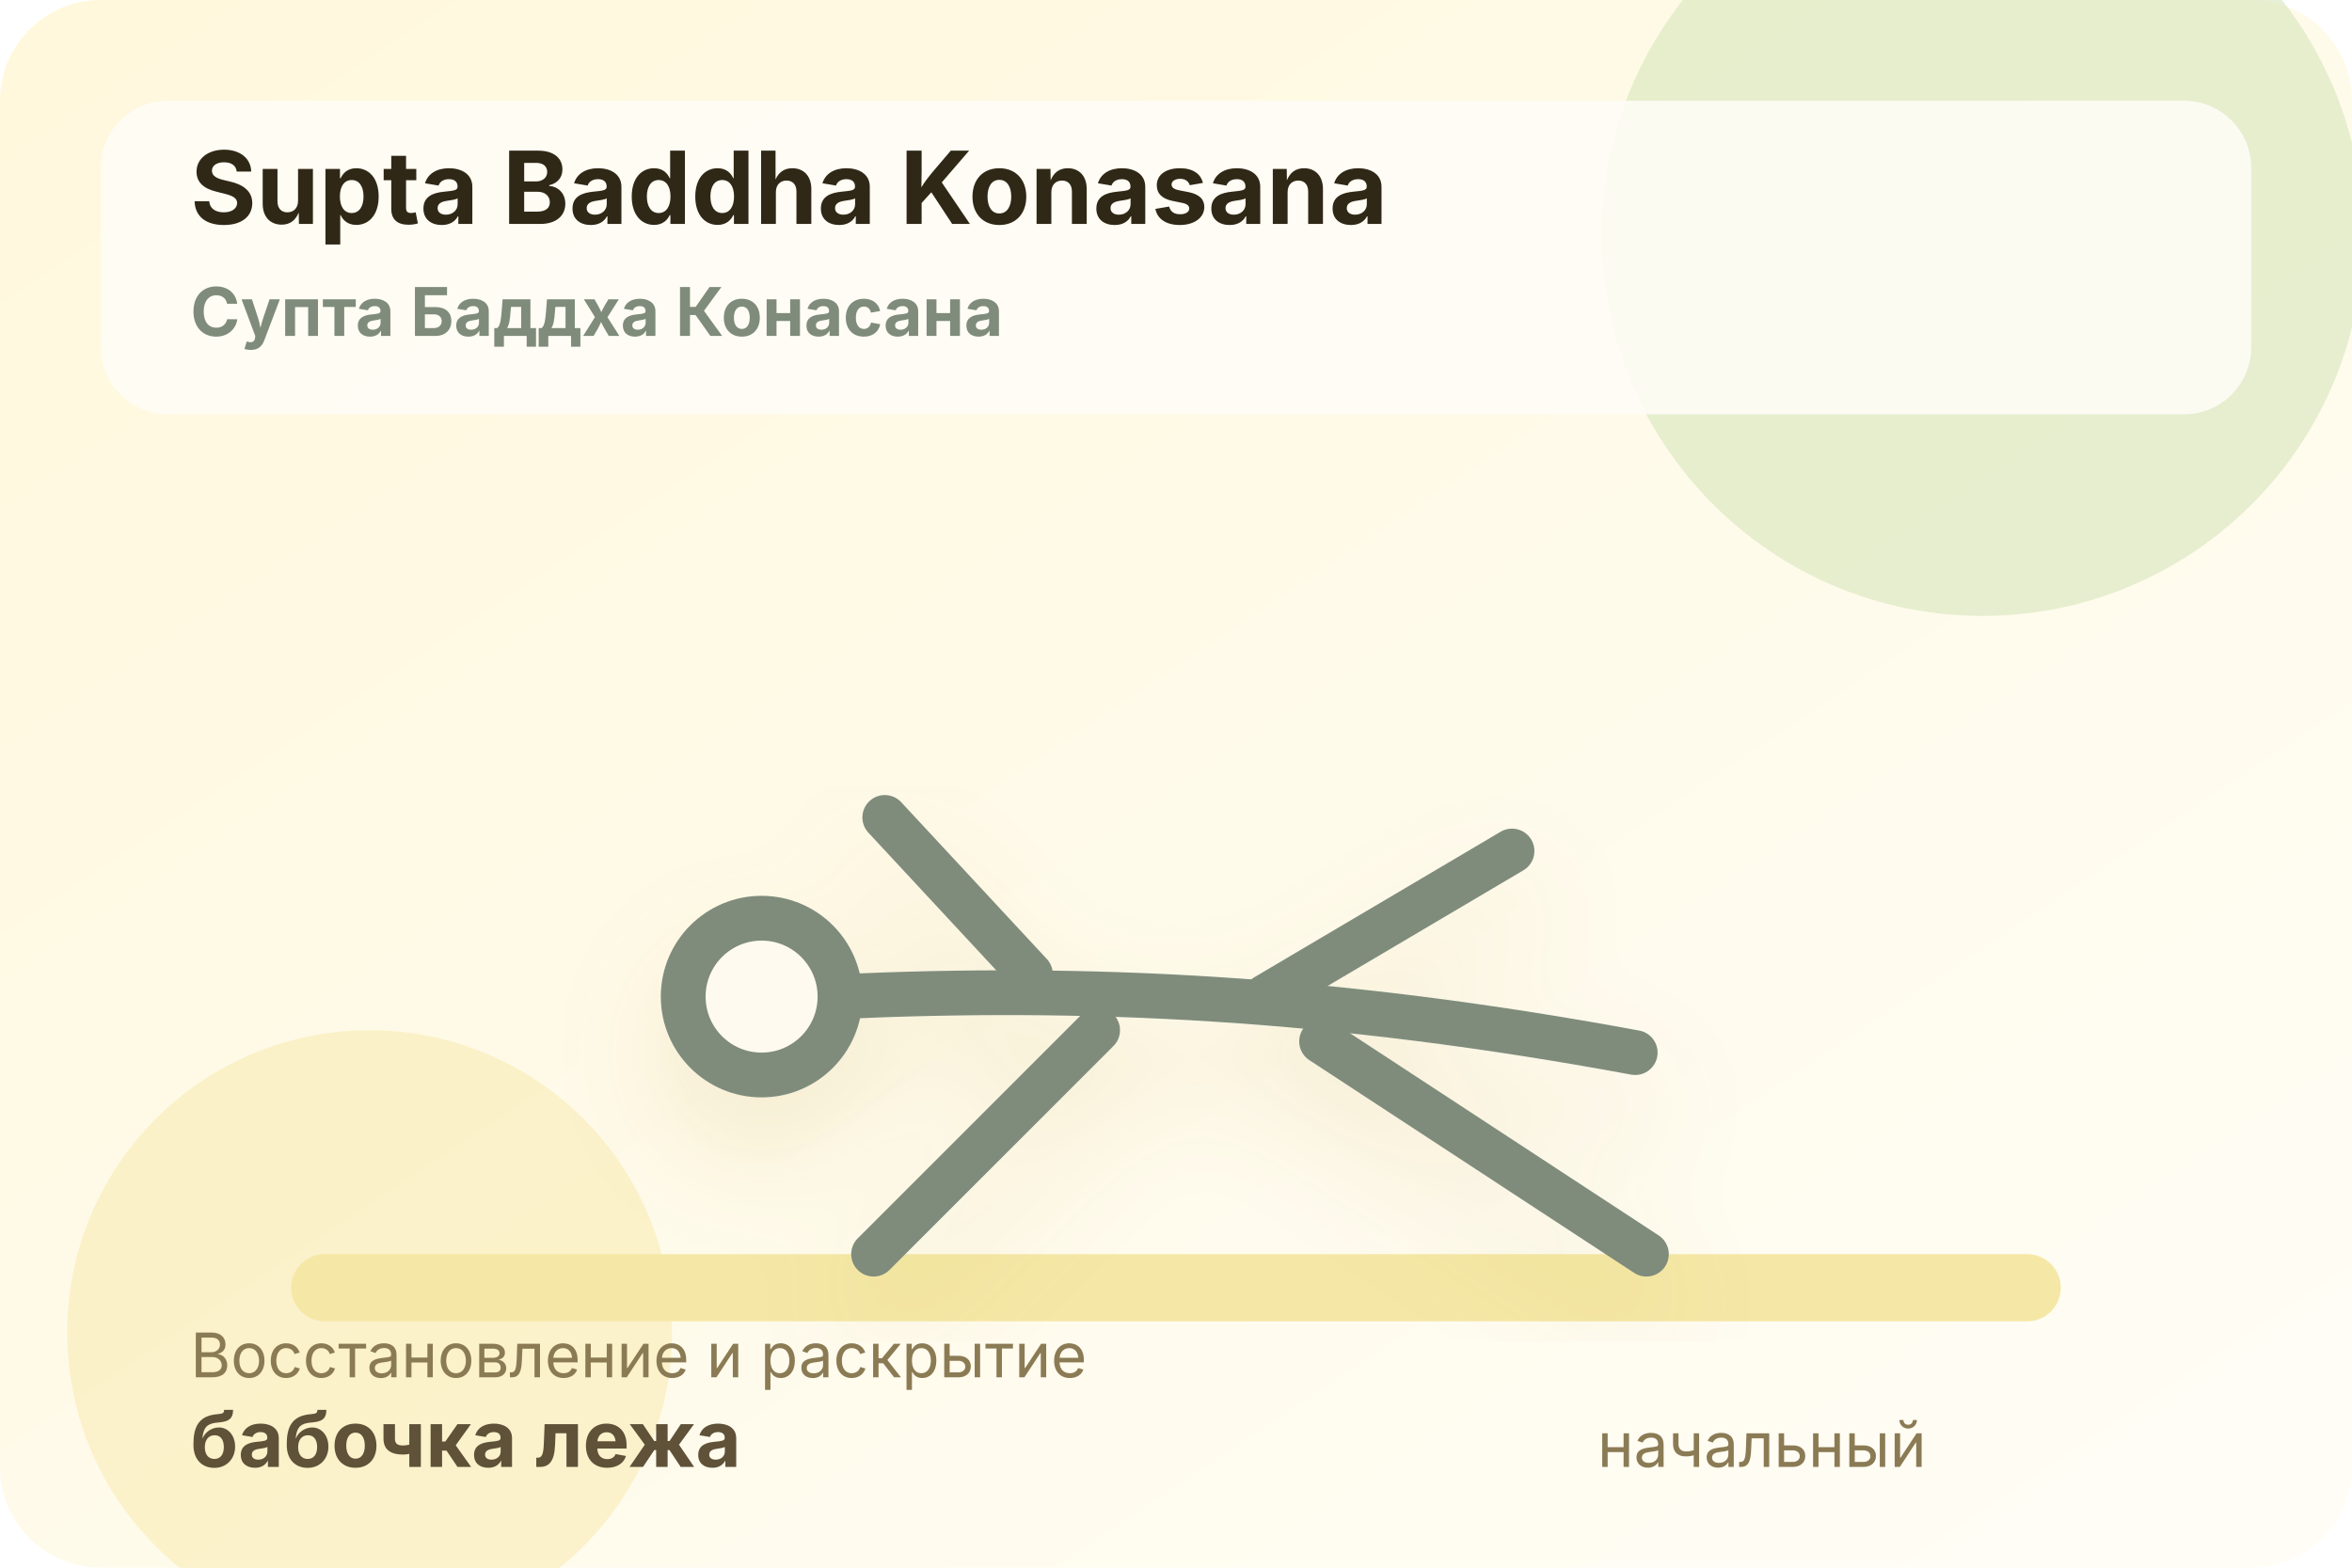
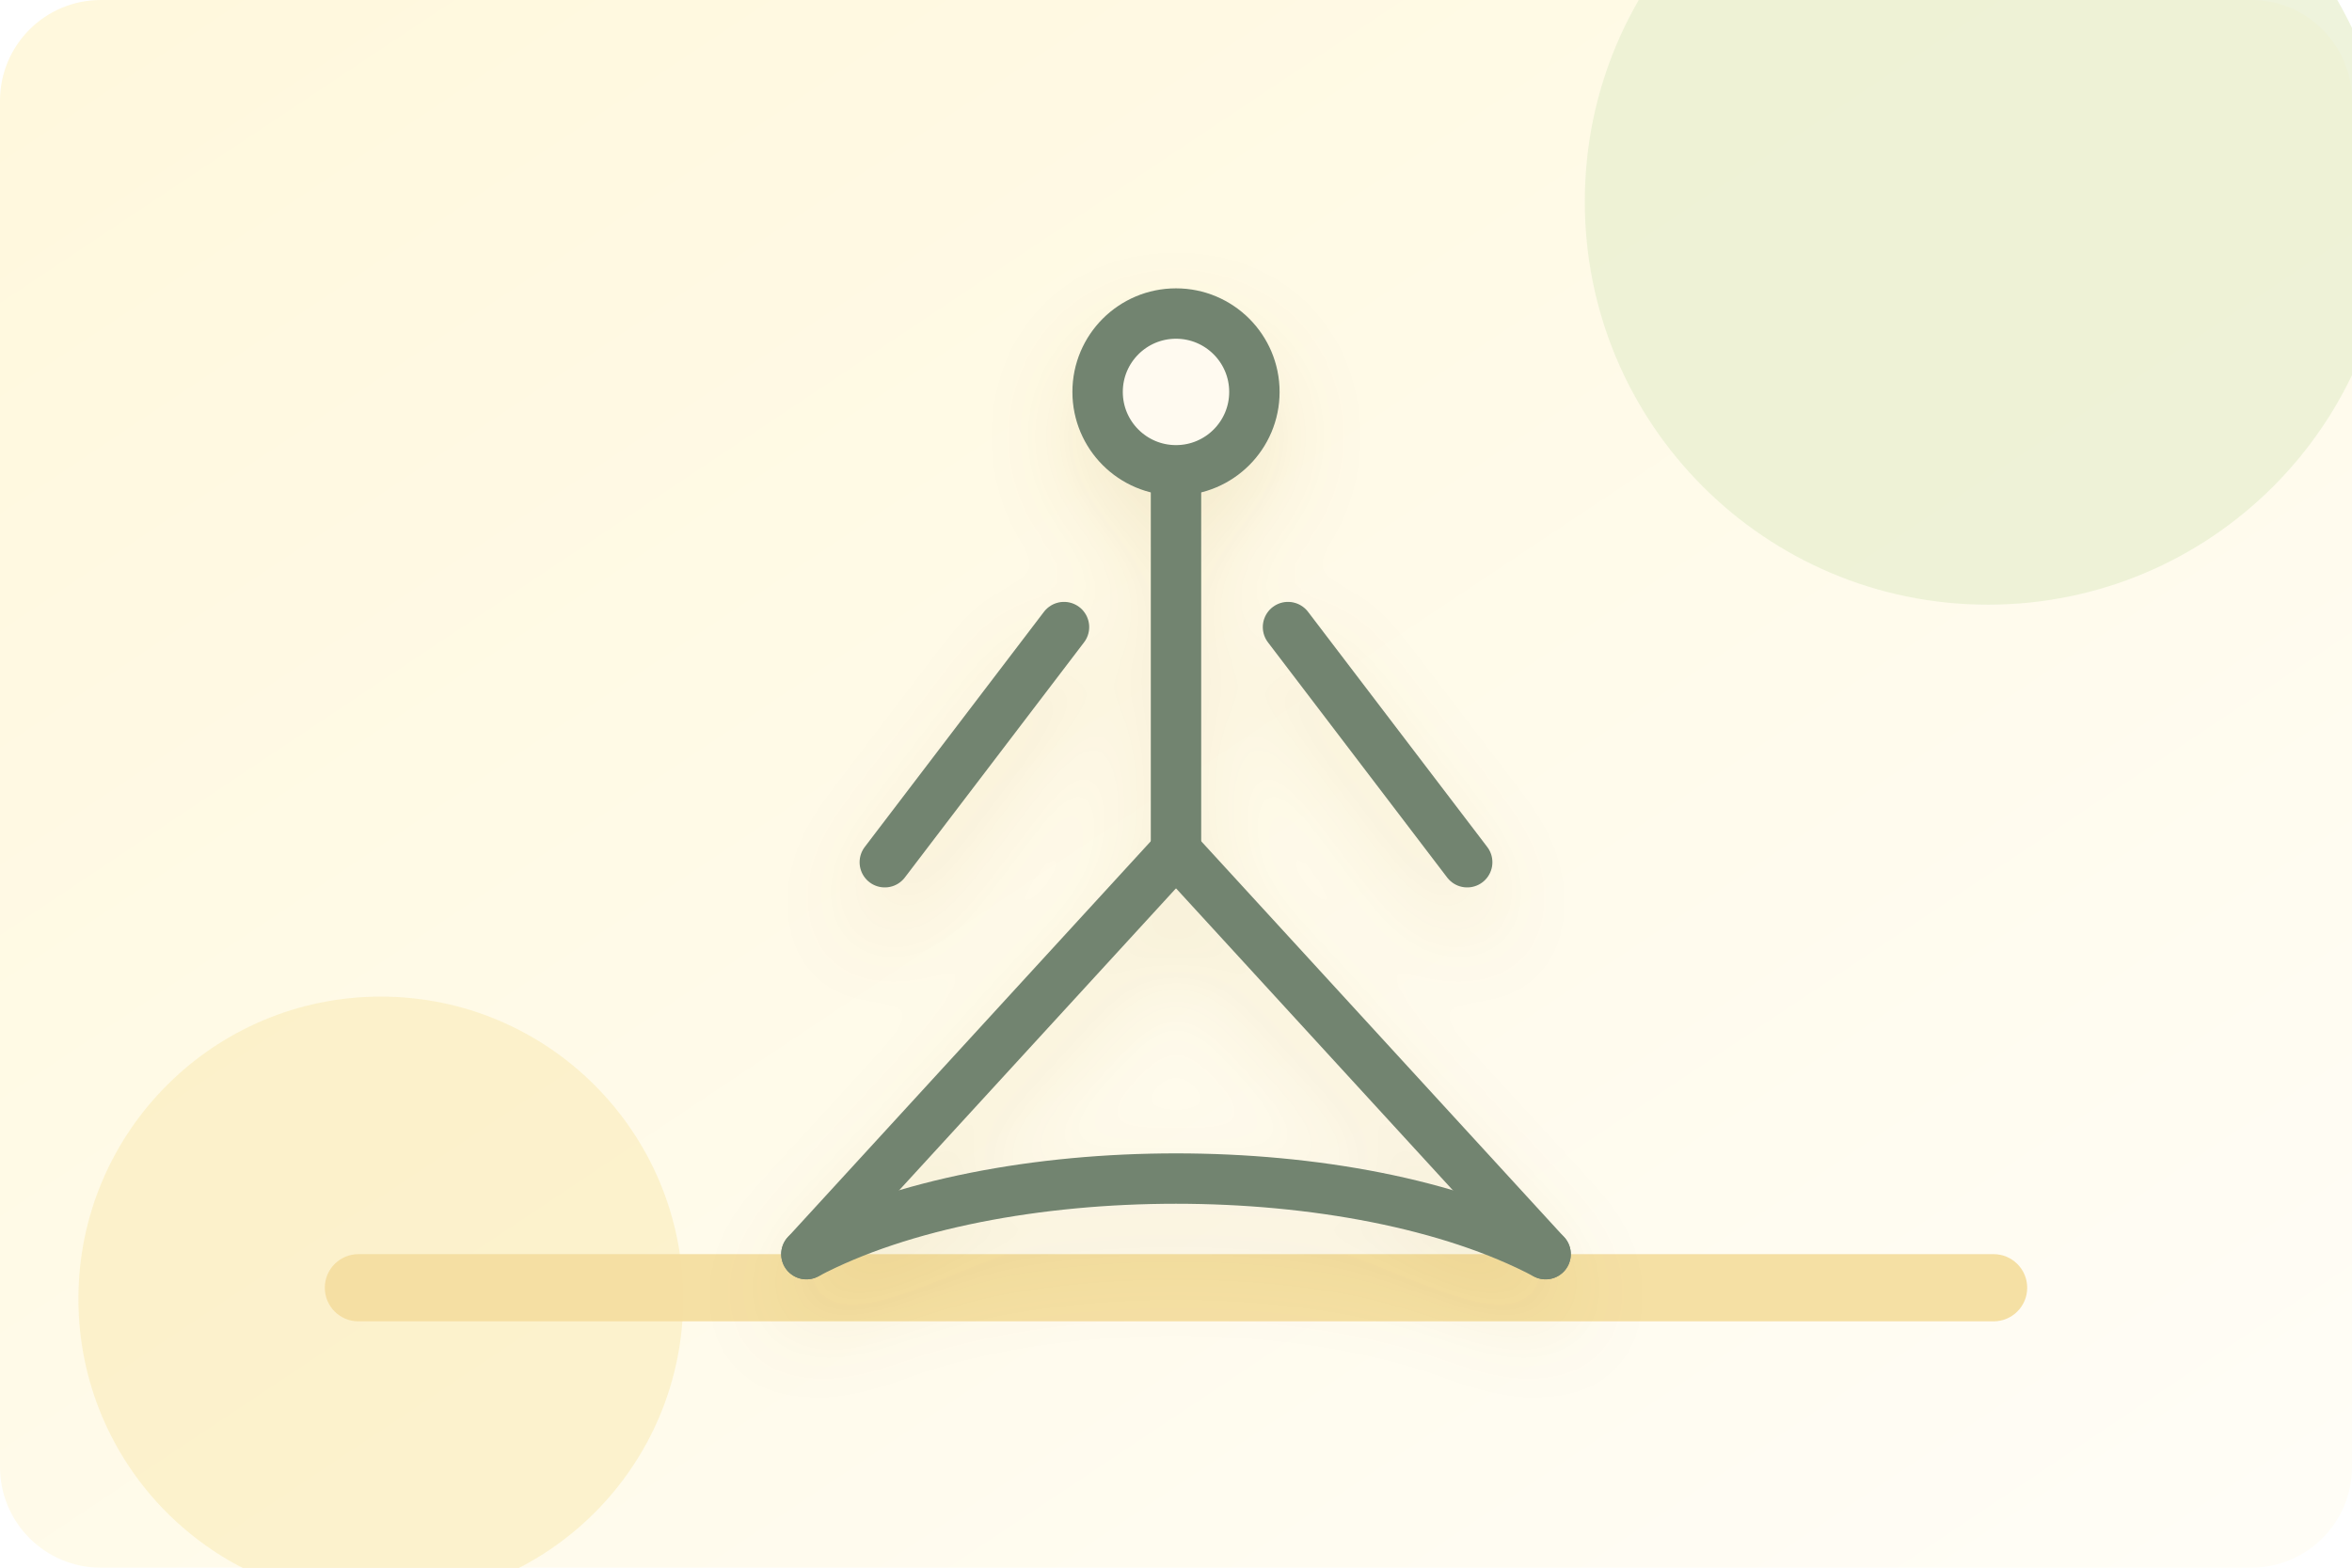
<svg xmlns="http://www.w3.org/2000/svg" width="420" height="280" viewBox="0 0 420 280" role="img" aria-label="Supta Baddha Konasana">
  <defs>
    <linearGradient id="bg" x1="0" y1="0" x2="1" y2="1">
      <stop offset="0" stop-color="#fff8dc" />
      <stop offset="1" stop-color="#fffdf7" />
    </linearGradient>
-     <filter id="soft" x="-20%" y="-20%" width="140%" height="140%">
-       <feDropShadow dx="0" dy="10" stdDeviation="10" flood-color="#a57a24" flood-opacity="0.12" />
+     <filter id="softShadow" x="-20%" y="-20%" width="140%" height="140%">
+       <feDropShadow dx="0" dy="8" stdDeviation="8" flood-color="#a57a24" flood-opacity="0.12" />
    </filter>
  </defs>
  <rect width="420" height="280" rx="18" fill="url(#bg)" />
-   <circle cx="354" cy="42" r="68" fill="#d7e6bd" opacity="0.62" />
-   <circle cx="66" cy="238" r="54" fill="#f7e7a8" opacity="0.48" />
-   <rect x="52" y="224" width="316" height="12" rx="6" fill="#f5e8a6" />
-   <g filter="url(#soft)">
-     <g stroke="#7f8c7b" stroke-width="8" stroke-linecap="round" stroke-linejoin="round" fill="none">
-       <circle cx="136" cy="178" r="14" fill="#fffaf0" />
-       <path d="M150 178 C194 176 238 178 292 188" />
-       <path d="M196 184 L156 224" />
-       <path d="M236 186 L294 224" />
-       <path d="M184 174 L158 146" />
-       <path d="M226 178 L270 152" />
+   <circle cx="355" cy="36" r="72" fill="#e7efcf" opacity="0.72" />
+   <circle cx="68" cy="232" r="54" fill="#f8e7a7" opacity="0.44" />
+   <rect x="58" y="224" width="304" height="12" rx="6" fill="#f5dea1" opacity="0.95" />
+   <g filter="url(#softShadow)">
+     <g stroke="#72846f" stroke-width="9" stroke-linecap="round" stroke-linejoin="round" fill="none">
+       <circle cx="210" cy="70" r="14" fill="#fffaf0" />
+       <path d="M210 86 L210 152" />
+       <path d="M210 152 L144 224" />
+       <path d="M210 152 L276 224" />
+       <path d="M144 224 C178 206 242 206 276 224" />
+       <path d="M190 112 L158 154" />
+       <path d="M230 112 L262 154" />
    </g>
  </g>
-   <rect x="18" y="18" width="384" height="56" rx="12" fill="#fffdf7" opacity="0.88" />
-   <text x="34" y="40" font-family="Inter, Arial, sans-serif" font-size="18" font-weight="700" fill="#302816">Supta Baddha Konasana</text>
-   <text x="34" y="60" font-family="Inter, Arial, sans-serif" font-size="12" font-weight="700" fill="#7f8c7b">Супта Баддха Конасана</text>
-   <text x="34" y="262" font-family="Inter, Arial, sans-serif" font-size="14" font-weight="700" fill="#5f5239">бабочка лежа</text>
-   <text x="344" y="262" text-anchor="end" font-family="Inter, Arial, sans-serif" font-size="11" fill="#8b7b55">начальный</text>
-   <text x="34" y="246" font-family="Inter, Arial, sans-serif" font-size="11" fill="#8b7b55">Восстановление и раскрытие</text>
</svg>
